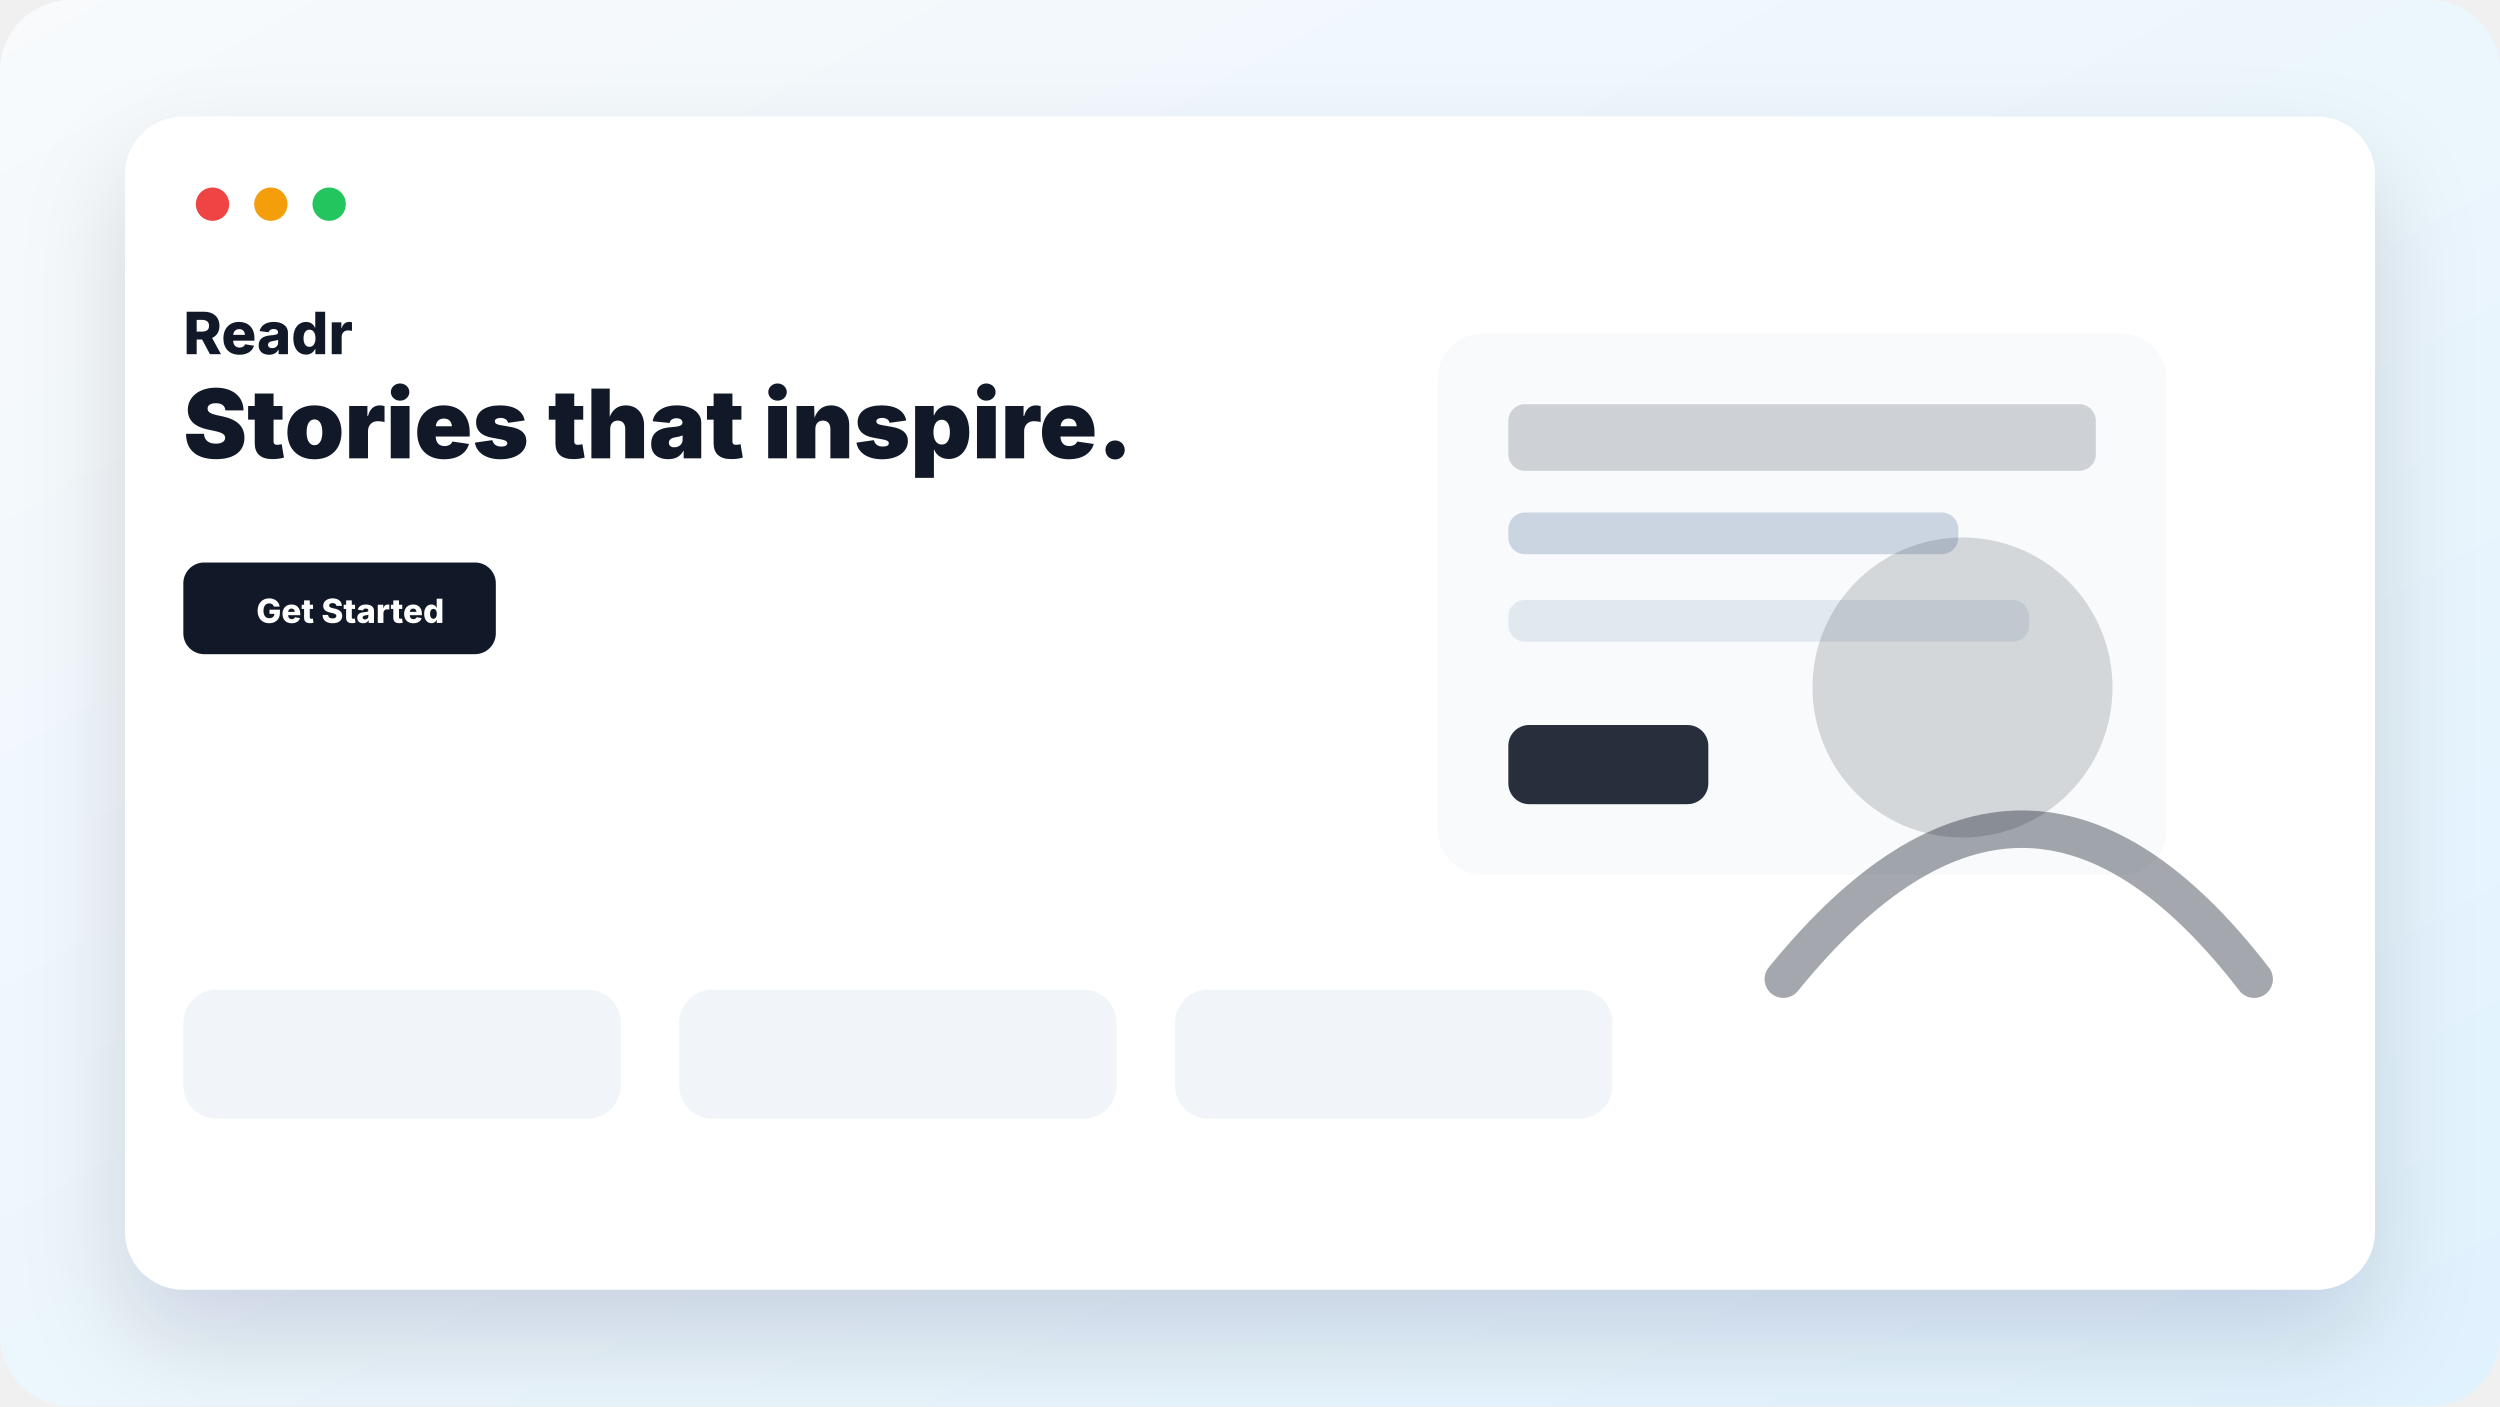
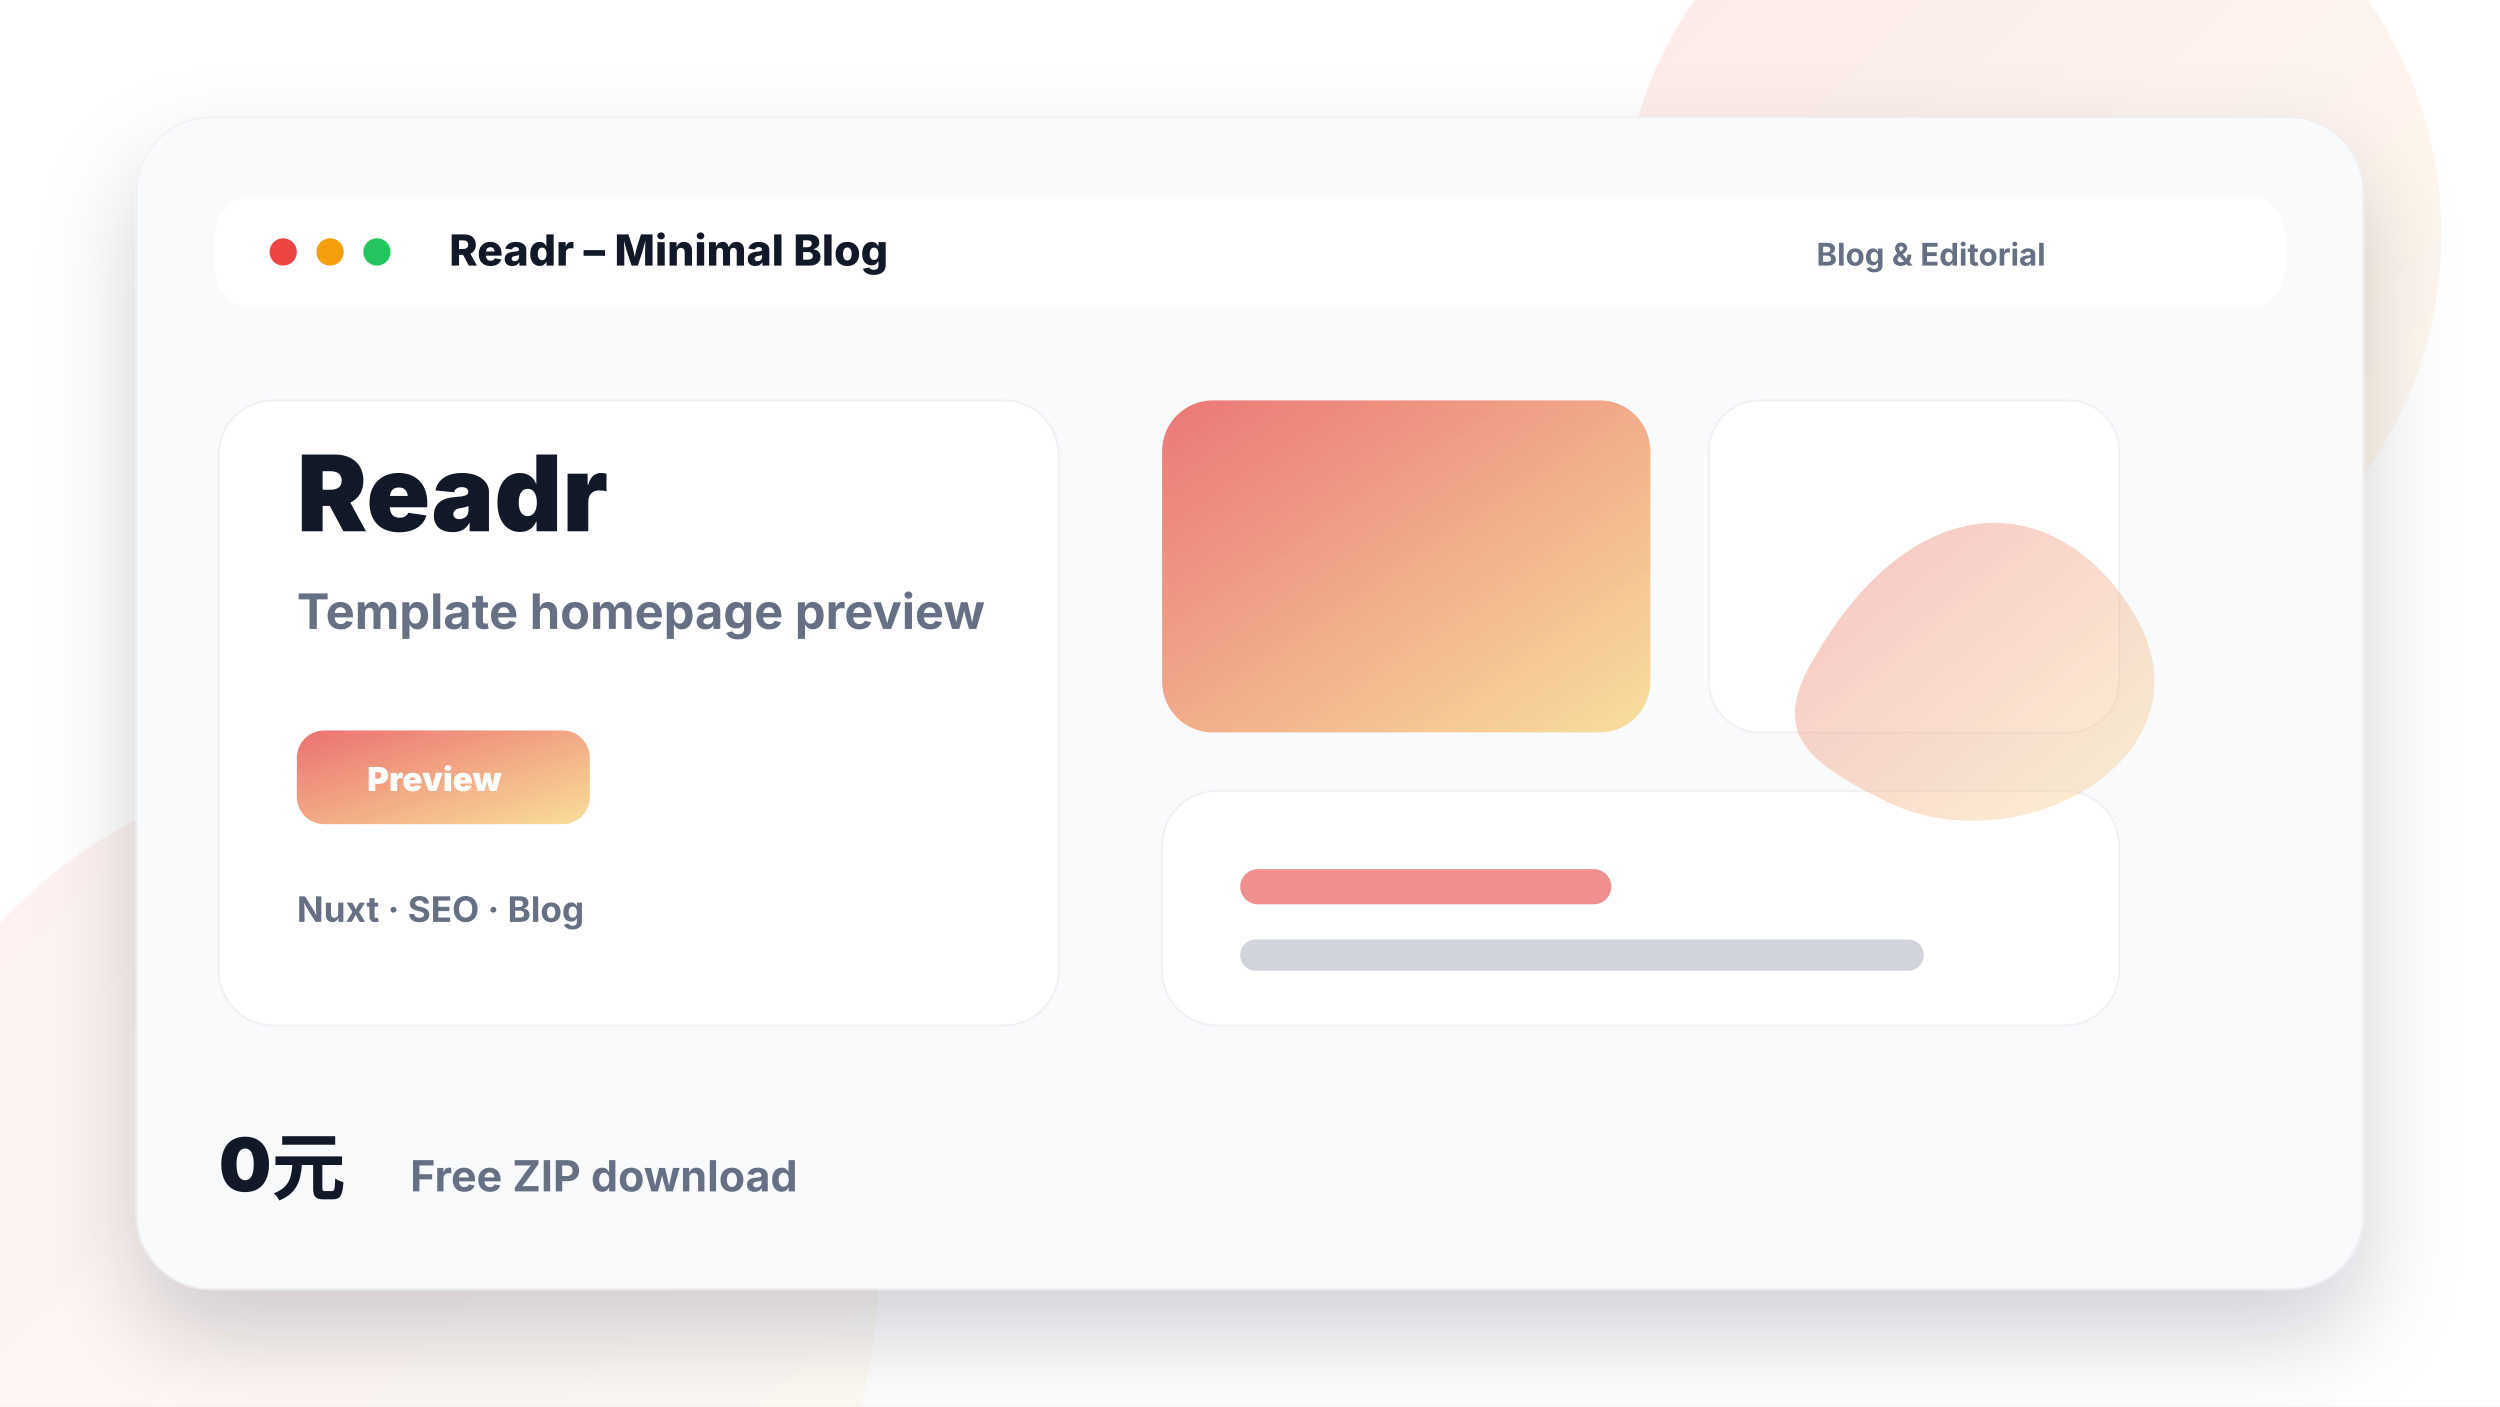
- <svg xmlns="http://www.w3.org/2000/svg" width="1200" height="675" viewBox="0 0 1200 675">
+ <svg xmlns="http://www.w3.org/2000/svg" width="1280" height="720" viewBox="0 0 1280 720" role="img" aria-label="Readr – Minimal Blog preview">
  <defs>
    <linearGradient id="g" x1="0" y1="0" x2="1" y2="1">
-       <stop offset="0" stop-color="#f8fafc" />
-       <stop offset="1" stop-color="#e0f2fe" />
+       <stop offset="0" stop-color="rgb(234,105,105)" stop-opacity="0.95" />
+       <stop offset="1" stop-color="rgb(249,220,144)" stop-opacity="0.92" />
    </linearGradient>
-     <filter id="s" x="-20%" y="-20%" width="140%" height="140%">
-       <feDropShadow dx="0" dy="24" stdDeviation="24" flood-color="#0f172a" flood-opacity="0.14" />
+     <filter id="shadow" x="-20%" y="-20%" width="140%" height="140%">
+       <feDropShadow dx="0" dy="24" stdDeviation="24" flood-color="#0f172a" flood-opacity="0.18" />
    </filter>
  </defs>
-   <rect width="1200" height="675" rx="34" fill="url(#g)" />
-   <rect x="60" y="56" width="1080" height="563" rx="28" fill="#fff" filter="url(#s)" />
-   <circle cx="102" cy="98" r="8" fill="#ef4444" />
-   <circle cx="130" cy="98" r="8" fill="#f59e0b" />
-   <circle cx="158" cy="98" r="8" fill="#22c55e" />
-   <text x="88" y="170" font-family="Inter, Arial, sans-serif" font-size="28" font-weight="800" fill="#111827">Readr</text>
-   <text x="88" y="220" font-family="Inter, Arial, sans-serif" font-size="46" font-weight="900" fill="#111827">Stories that inspire.</text>
-   <rect x="88" y="270" width="150" height="44" rx="10" fill="#111827" />
-   <text x="123" y="299" font-family="Inter, Arial, sans-serif" font-size="16" font-weight="800" fill="#fff">Get Started</text>
-   <rect x="690" y="160" width="350" height="260" rx="22" fill="#f8fafc" />
-   <rect x="724" y="194" width="282" height="32" rx="8" fill="#111827" opacity="0.18" />
-   <rect x="724" y="246" width="216" height="20" rx="8" fill="#cbd5e1" />
-   <rect x="724" y="288" width="250" height="20" rx="8" fill="#e2e8f0" />
-   <rect x="724" y="348" width="96" height="38" rx="10" fill="#111827" opacity="0.9" />
-   <circle cx="942" cy="330" r="72" fill="#111827" opacity="0.16" />
-   <path d="M856 470c78-96 152-96 226 0" fill="none" stroke="#111827" stroke-width="18" stroke-linecap="round" opacity="0.38" />
-   <rect x="88" y="475" width="210" height="62" rx="16" fill="#f1f5f9" />
-   <rect x="326" y="475" width="210" height="62" rx="16" fill="#f1f5f9" />
-   <rect x="564" y="475" width="210" height="62" rx="16" fill="#f1f5f9" />
+   <rect width="1280" height="720" rx="0" fill="#ffffff" />
+   <circle cx="1040" cy="120" r="210" fill="url(#g)" opacity="0.16" />
+   <circle cx="190" cy="650" r="260" fill="url(#g)" opacity="0.10" />
+   <rect x="70" y="60" width="1140" height="600" rx="38" fill="#f8fafc" stroke="#e5e7eb" stroke-opacity="0.45" filter="url(#shadow)" />
+   <rect x="110" y="100" width="1060" height="58" rx="20" fill="#ffffff" opacity="0.94" />
+   <circle cx="145" cy="129" r="7" fill="#ef4444" />
+   <circle cx="169" cy="129" r="7" fill="#f59e0b" />
+   <circle cx="193" cy="129" r="7" fill="#22c55e" />
+   <text x="230" y="136" font-family="Inter, Arial, sans-serif" font-size="22" font-weight="800" fill="#111827">Readr – Minimal Blog</text>
+   <text x="930" y="136" font-family="Inter, Arial, sans-serif" font-size="16" font-weight="700" fill="#667085">Blog &amp; Editorial</text>
+   <rect x="112" y="205" width="430" height="320" rx="28" fill="#ffffff" stroke="#e5e7eb" stroke-opacity="0.55" />
+   <text x="152" y="272" font-family="Inter, Arial, sans-serif" font-size="54" font-weight="900" fill="#111827">Readr</text>
+   <text x="152" y="322" font-family="Inter, Arial, sans-serif" font-size="25" font-weight="700" fill="#667085">Template homepage preview</text>
+   <rect x="152" y="374" width="150" height="48" rx="14" fill="url(#g)" />
+   <text x="188" y="405" font-family="Inter, Arial, sans-serif" font-size="17" font-weight="850" fill="#fff">Preview</text>
+   <text x="152" y="472" font-family="Inter, Arial, sans-serif" font-size="18" font-weight="750" fill="#667085">Nuxt · SEO · Blog</text>
+   <rect x="595" y="205" width="250" height="170" rx="26" fill="url(#g)" opacity="0.95" />
+   <rect x="875" y="205" width="210" height="170" rx="26" fill="#ffffff" stroke="#e5e7eb" stroke-opacity="0.55" />
+   <rect x="595" y="405" width="490" height="120" rx="28" fill="#ffffff" stroke="#e5e7eb" stroke-opacity="0.55" />
+   <rect x="635" y="445" width="190" height="18" rx="9" fill="rgb(234,105,105)" opacity="0.75" />
+   <rect x="635" y="481" width="350" height="16" rx="8" fill="#667085" opacity="0.30" />
+   <path d="M930 335 C980 250 1050 250 1090 310 C1140 385 1035 445 965 410 C925 390 905 375 930 335Z" fill="url(#g)" opacity="0.42" />
+   <text x="112" y="610" font-family="Inter, Arial, sans-serif" font-size="38" font-weight="900" fill="#111827">0元</text>
+   <text x="210" y="610" font-family="Inter, Arial, sans-serif" font-size="22" font-weight="750" fill="#667085">Free ZIP download</text>
</svg>
